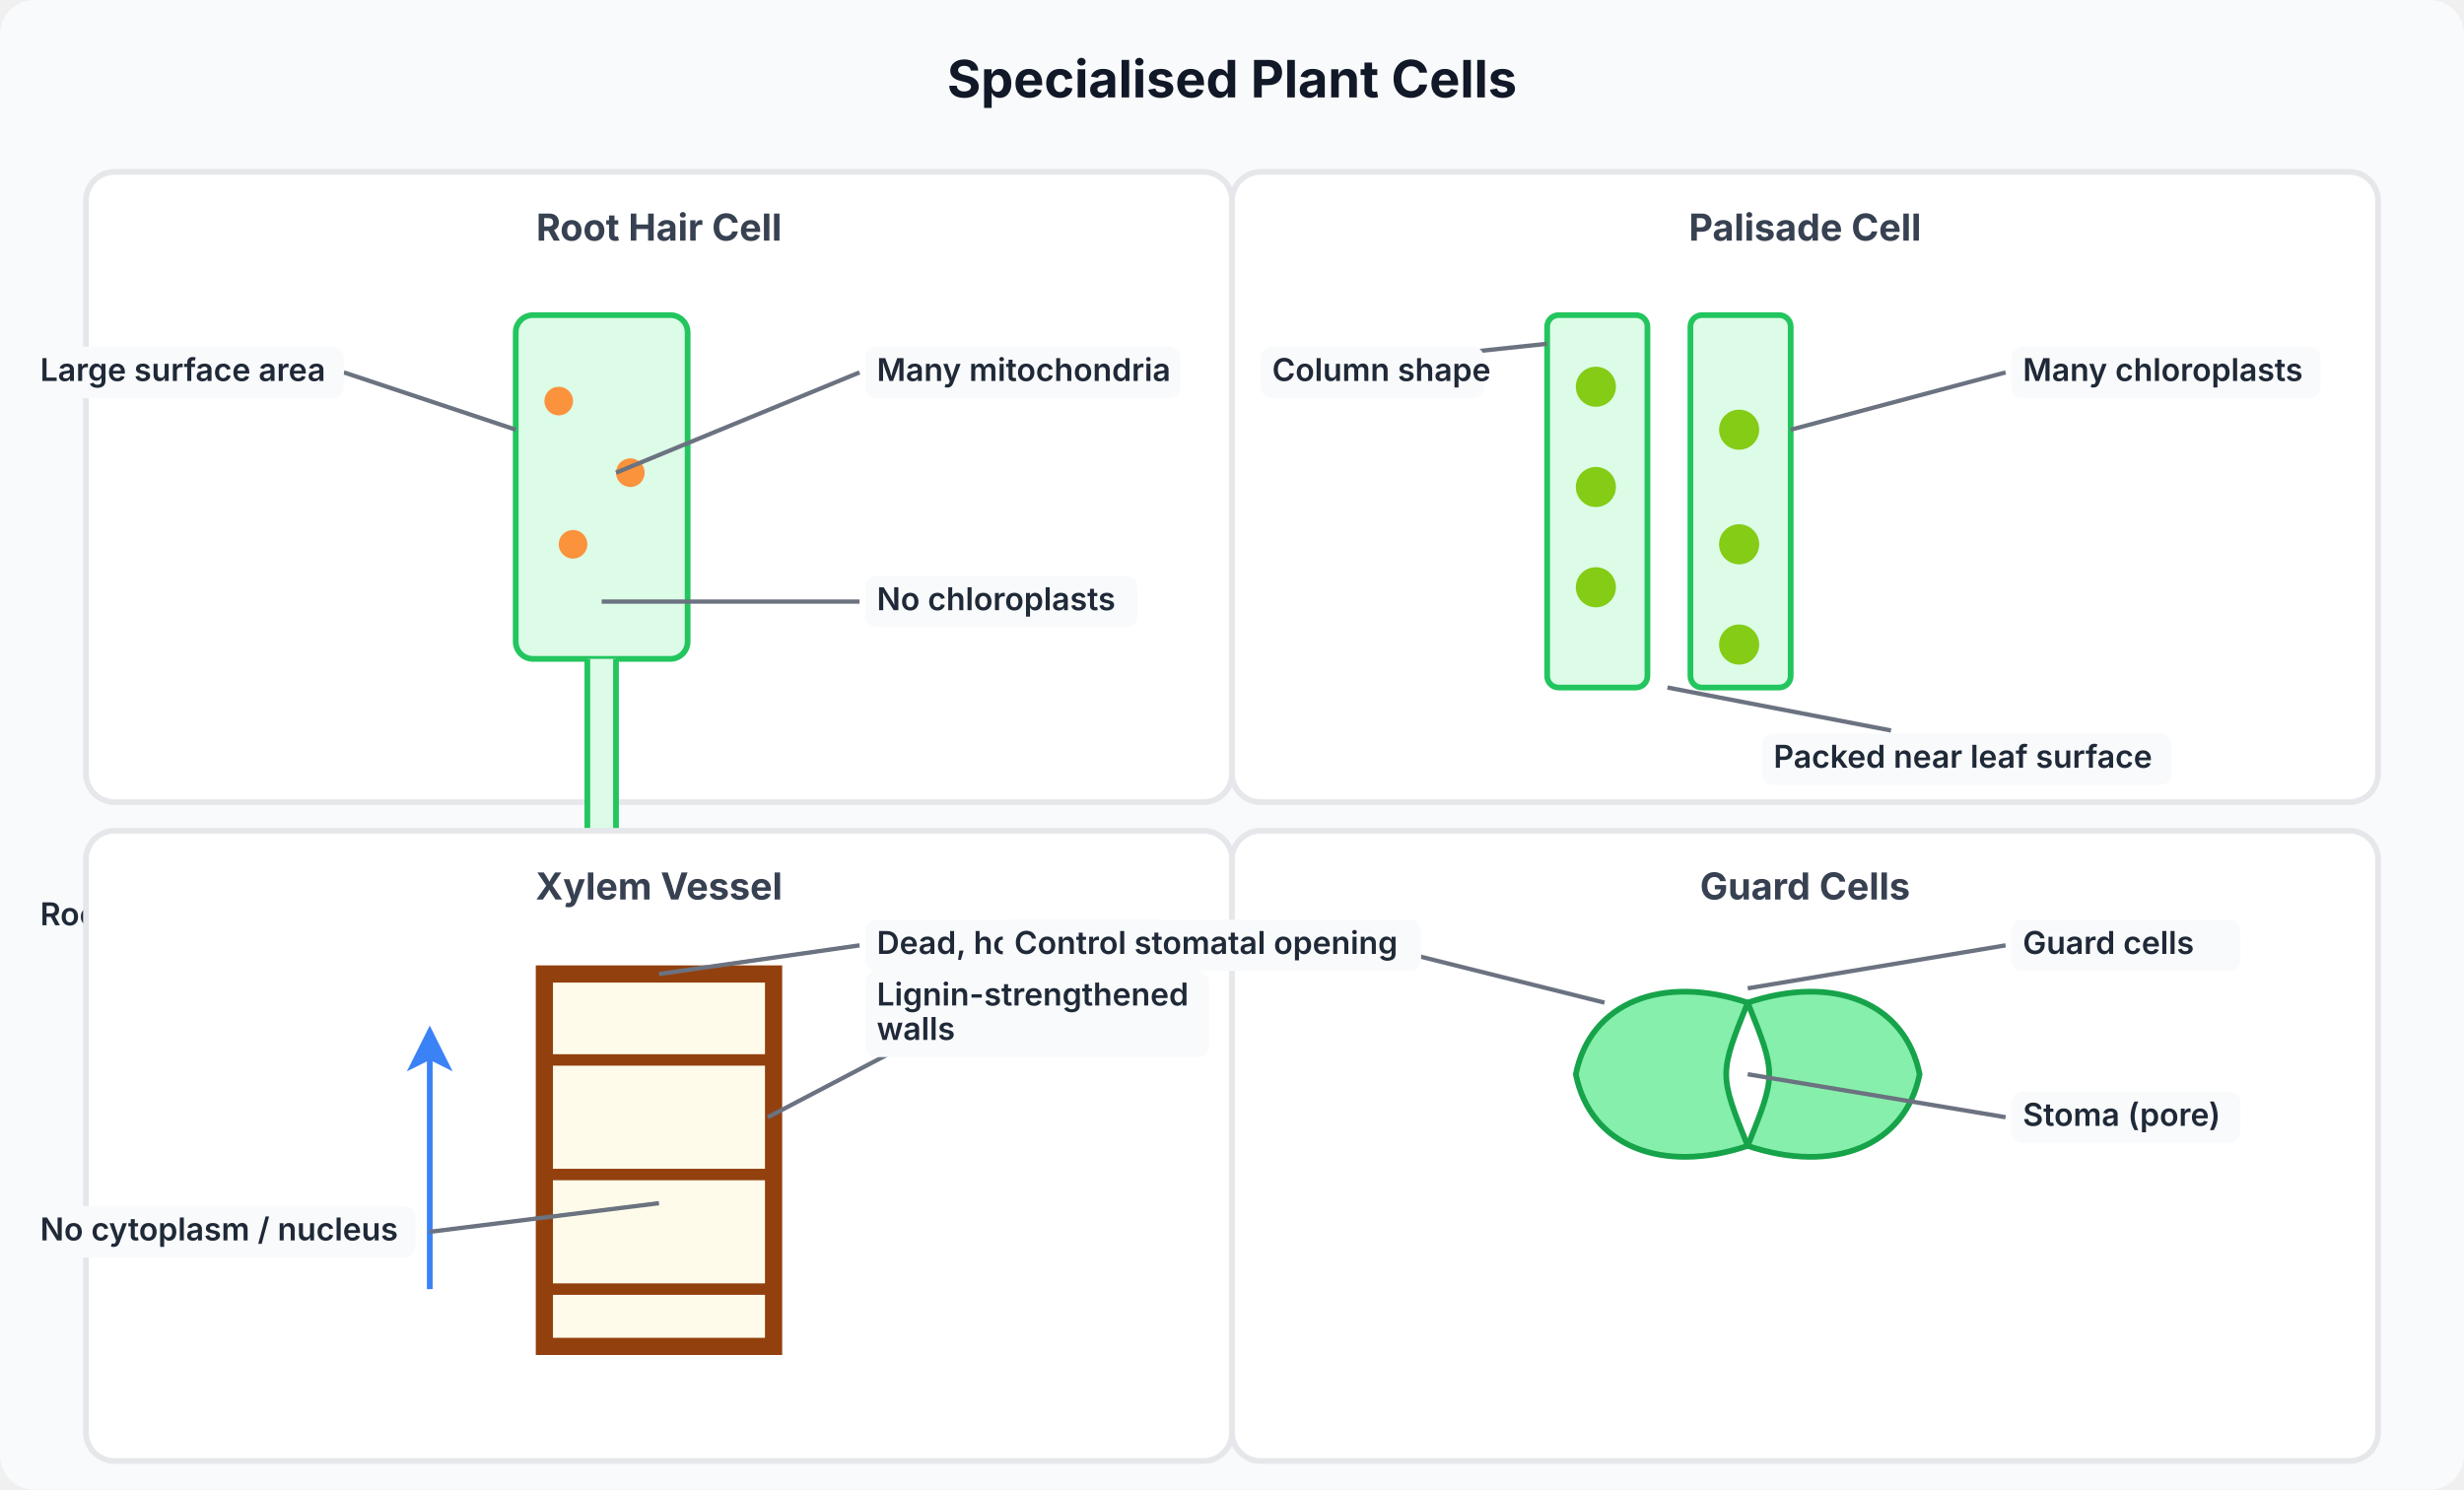
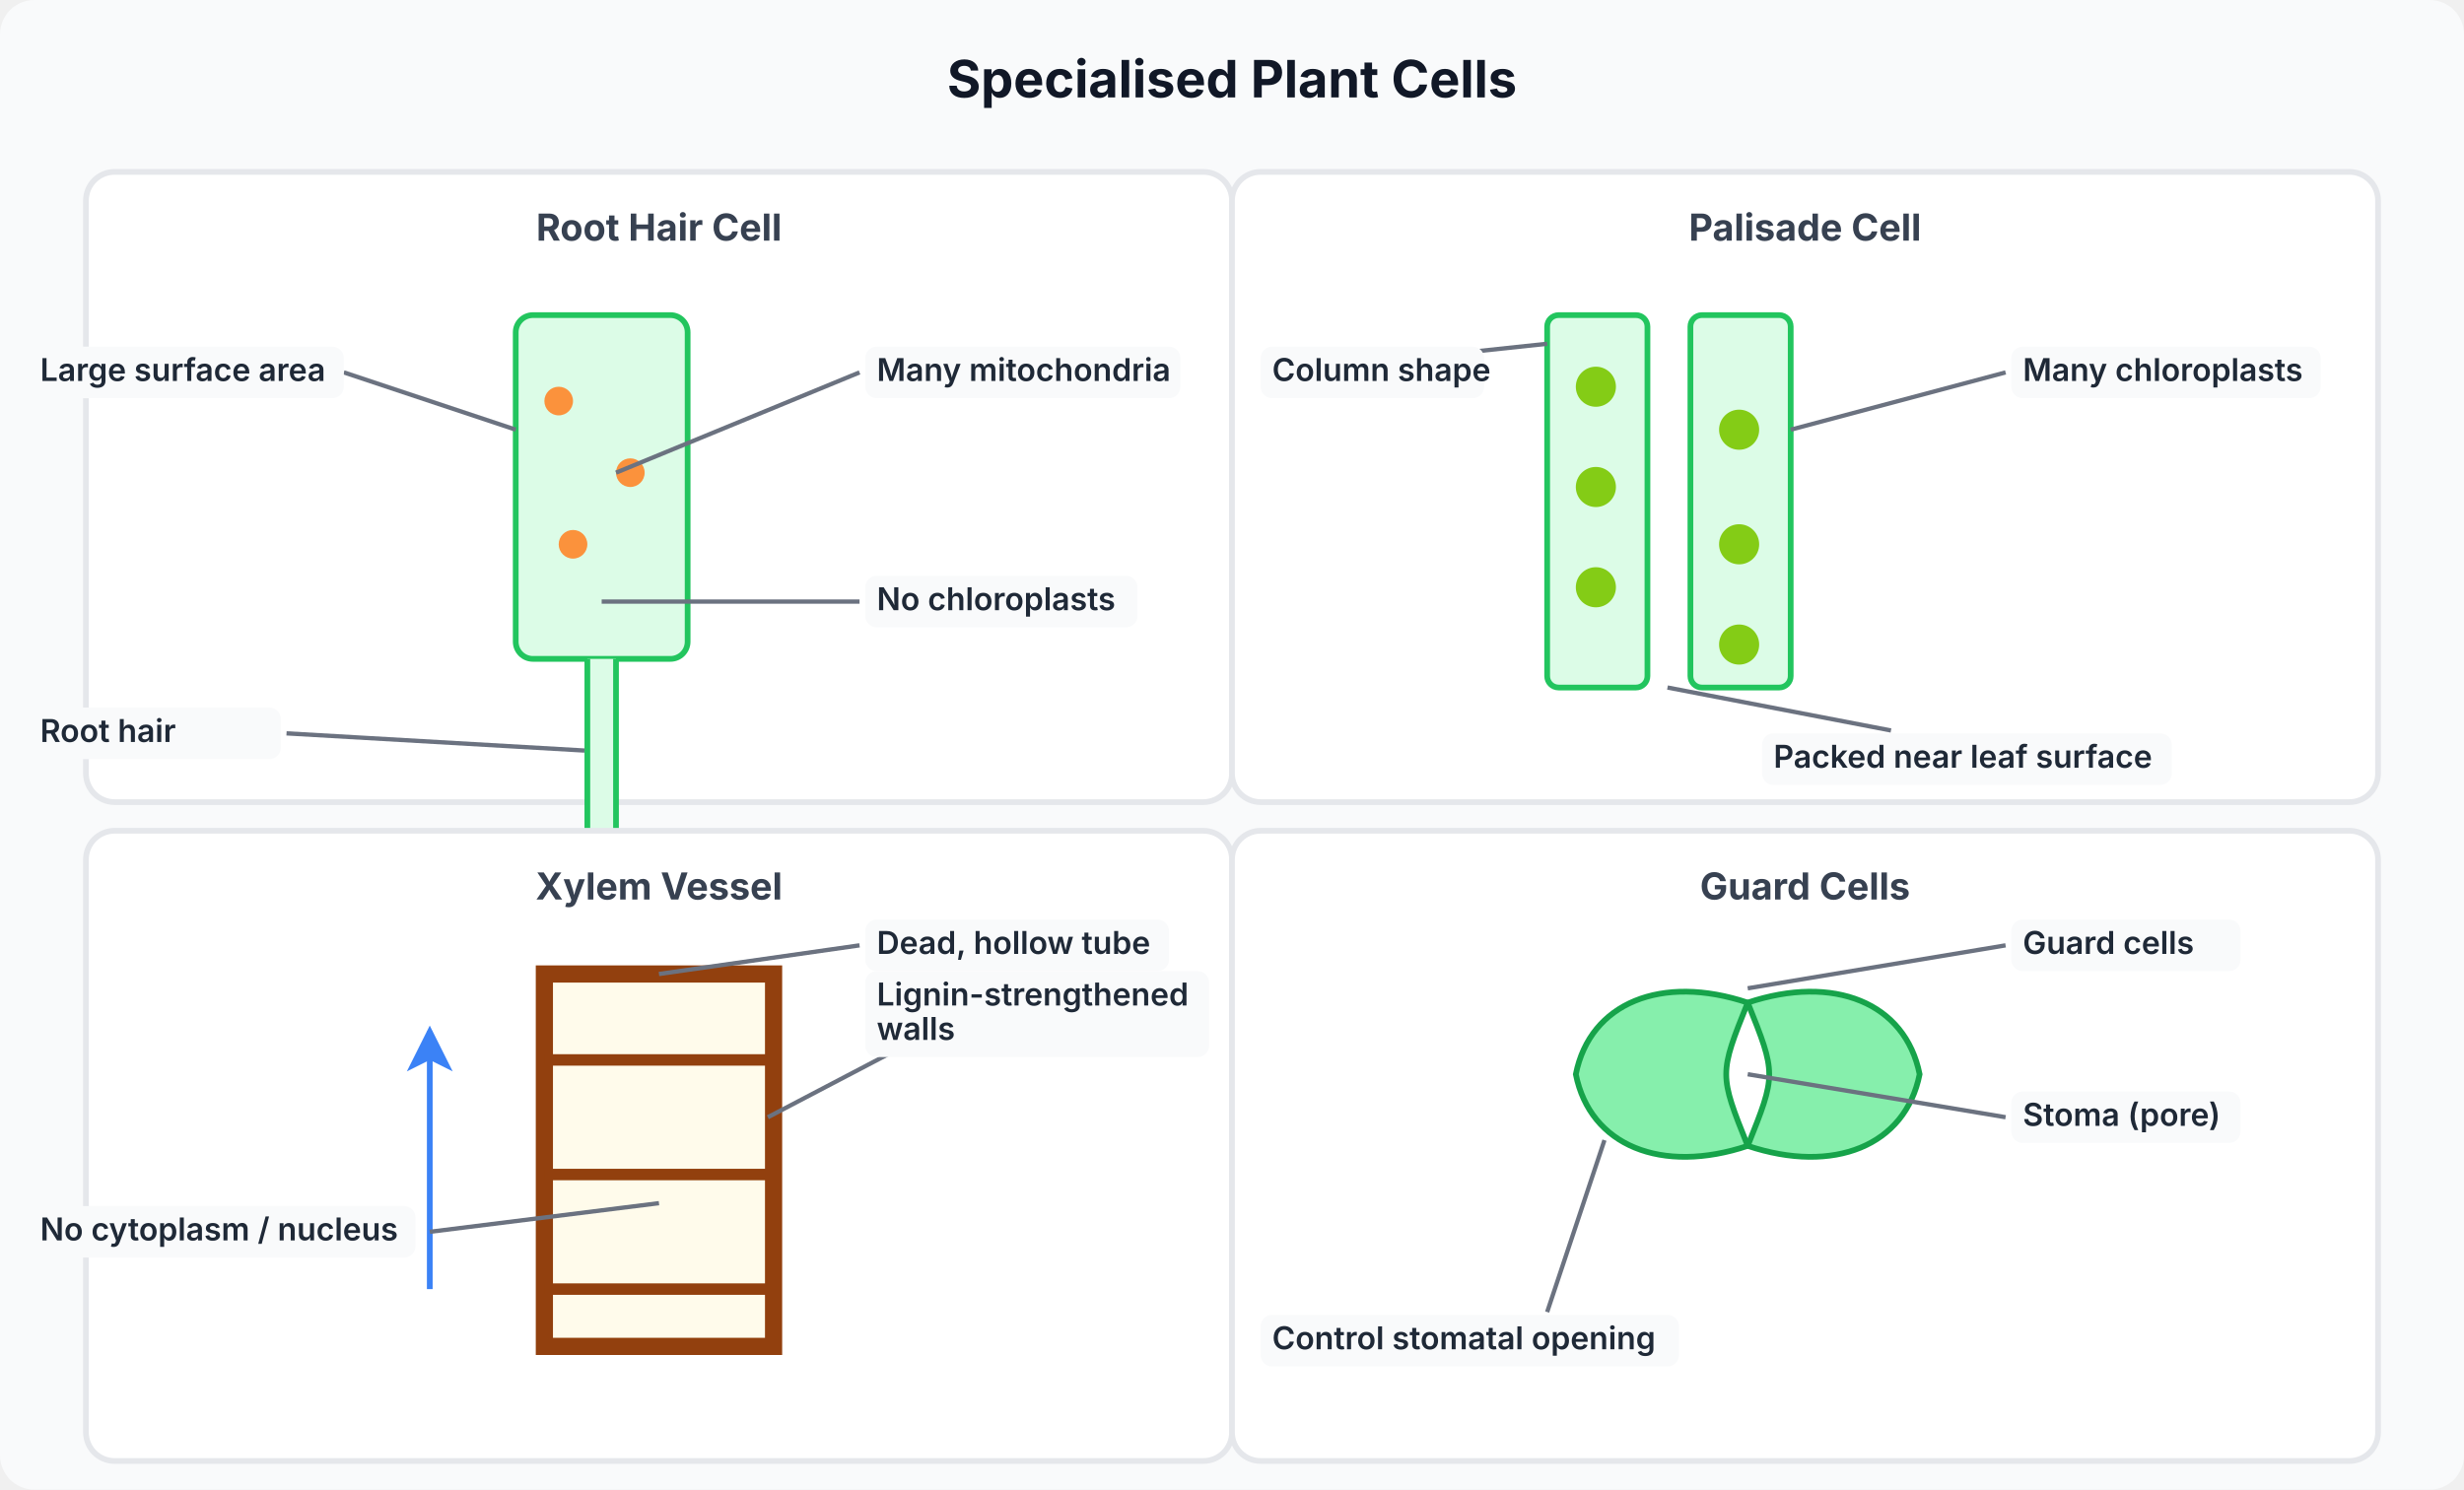
<svg xmlns="http://www.w3.org/2000/svg" viewBox="0 0 860 520" role="img" aria-labelledby="title desc">
  <defs>
    <style>
      .label { font-family: system-ui, -apple-system, BlinkMacSystemFont, sans-serif; font-size: 11px; font-weight: 600; fill: #1f2937; }
      .sublabel { font-family: system-ui, -apple-system, BlinkMacSystemFont, sans-serif; font-size: 10px; fill: #4b5563; }
      .title { font-family: system-ui, -apple-system, BlinkMacSystemFont, sans-serif; font-size: 18px; font-weight: 700; fill: #111827; }
      .panel-title { font-family: system-ui, -apple-system, BlinkMacSystemFont, sans-serif; font-size: 13px; font-weight: 700; fill: #374151; }
      .line { stroke: #6b7280; stroke-width: 1.5; fill: none; }
      .label-bg { fill: #f9fafb; }
      .box { fill: #ffffff; stroke: #e5e7eb; stroke-width: 2; }
    </style>
    <marker id="arrow-blue" markerWidth="8" markerHeight="8" refX="7" refY="4" orient="auto">
      <path d="M0,0 L8,4 L0,8 L2,4 Z" fill="#3b82f6" />
    </marker>
  </defs>
  <rect width="860" height="520" fill="#f9fafb" rx="12" />
  <text x="430" y="34" text-anchor="middle" class="title">Specialised Plant Cells</text>
  <rect x="30" y="60" width="400" height="220" class="box" rx="10" />
  <text x="230" y="84" text-anchor="middle" class="panel-title">Root Hair Cell</text>
  <rect x="180" y="110" width="60" height="120" fill="#dcfce7" stroke="#22c55e" stroke-width="2" rx="6" />
  <path d="M205,230 L205,300 C205,308 215,308 215,300 L215,230" fill="#dcfce7" stroke="#22c55e" stroke-width="2" />
  <circle cx="195" cy="140" r="5" fill="#fb923c" />
  <circle cx="220" cy="165" r="5" fill="#fb923c" />
  <circle cx="200" cy="190" r="5" fill="#fb923c" />
  <rect x="70" y="305" width="290" height="10" fill="#92400e" opacity="0.25" rx="2" />
-   <line x1="210" y1="304" x2="120" y2="320" class="line" />
-   <rect x="10" y="311" width="88" height="18" rx="4" class="label-bg" />
-   <text x="14" y="323" class="label">Root hair</text>
+   <line x1="204" y1="262" x2="100" y2="256" stroke="#6b7280" stroke-width="1.5" />
+   <rect x="10" y="247" width="88" height="18" rx="4" class="label-bg" />
+   <text x="14" y="259" class="label">Root hair</text>
  <line x1="180" y1="150" x2="120" y2="130" class="line" />
  <rect x="10" y="121" width="110" height="18" rx="4" class="label-bg" />
  <text x="14" y="133" class="label">Large surface area</text>
  <line x1="215" y1="165" x2="300" y2="130" class="line" />
  <rect x="302" y="121" width="110" height="18" rx="4" class="label-bg" />
  <text x="306" y="133" class="label">Many mitochondria</text>
  <line x1="210" y1="210" x2="300" y2="210" class="line" />
  <rect x="302" y="201" width="95" height="18" rx="4" class="label-bg" />
  <text x="306" y="213" class="label">No chloroplasts</text>
  <rect x="430" y="60" width="400" height="220" class="box" rx="10" />
  <text x="630" y="84" text-anchor="middle" class="panel-title">Palisade Cell</text>
  <rect x="540" y="110" width="35" height="130" fill="#dcfce7" stroke="#22c55e" stroke-width="2" rx="4" />
  <rect x="590" y="110" width="35" height="130" fill="#dcfce7" stroke="#22c55e" stroke-width="2" rx="4" />
  <circle cx="557" cy="135" r="7" fill="#84cc16" />
  <circle cx="557" cy="170" r="7" fill="#84cc16" />
  <circle cx="557" cy="205" r="7" fill="#84cc16" />
  <circle cx="607" cy="150" r="7" fill="#84cc16" />
  <circle cx="607" cy="190" r="7" fill="#84cc16" />
  <circle cx="607" cy="225" r="7" fill="#84cc16" />
  <line x1="540" y1="120" x2="446" y2="130" class="line" />
  <rect x="440" y="121" width="78" height="18" rx="4" class="label-bg" />
  <text x="444" y="133" class="label">Column shape</text>
  <line x1="625" y1="150" x2="700" y2="130" class="line" />
  <rect x="702" y="121" width="108" height="18" rx="4" class="label-bg" />
  <text x="706" y="133" class="label">Many chloroplasts</text>
  <line x1="582" y1="240" x2="660" y2="255" class="line" />
  <rect x="615" y="256" width="143" height="18" rx="4" class="label-bg" />
  <text x="619" y="268" class="label">Packed near leaf surface</text>
  <rect x="30" y="290" width="400" height="220" class="box" rx="10" />
  <text x="230" y="314" text-anchor="middle" class="panel-title">Xylem Vessel</text>
  <rect x="190" y="340" width="80" height="130" fill="#fffbeb" stroke="#92400e" stroke-width="6" />
  <line x1="190" y1="370" x2="270" y2="370" stroke="#92400e" stroke-width="4" />
  <line x1="190" y1="410" x2="270" y2="410" stroke="#92400e" stroke-width="4" />
  <line x1="190" y1="450" x2="270" y2="450" stroke="#92400e" stroke-width="4" />
  <line x1="150" y1="450" x2="150" y2="360" stroke="#3b82f6" stroke-width="2" marker-end="url(#arrow-blue)" />
  <line x1="230" y1="340" x2="300" y2="330" class="line" />
  <rect x="302" y="321" width="106" height="18" rx="4" class="label-bg" />
  <text x="306" y="333" class="label">Dead, hollow tube</text>
  <line x1="268" y1="390" x2="310" y2="368" class="line" />
  <rect x="302" y="339" width="120" height="30" rx="4" class="label-bg" />
  <text x="306" y="351" class="label">Lignin-strengthened</text>
  <text x="306" y="363" class="label">walls</text>
  <line x1="230" y1="420" x2="150" y2="430" class="line" />
  <rect x="10" y="421" width="135" height="18" rx="4" class="label-bg" />
  <text x="14" y="433" class="label">No cytoplasm / nucleus</text>
  <rect x="430" y="290" width="400" height="220" class="box" rx="10" />
  <text x="630" y="314" text-anchor="middle" class="panel-title">Guard Cells</text>
  <path d="M610,350 C580,340 555,350 550,375 C555,400 580,410 610,400 C600,375 600,375 610,350 Z" fill="#86efac" stroke="#16a34a" stroke-width="2" />
  <path d="M610,350 C640,340 665,350 670,375 C665,400 640,410 610,400 C620,375 620,375 610,350 Z" fill="#86efac" stroke="#16a34a" stroke-width="2" />
  <line x1="610" y1="345" x2="700" y2="330" class="line" />
  <rect x="702" y="321" width="80" height="18" rx="4" class="label-bg" />
  <text x="706" y="333" class="label">Guard cells</text>
  <line x1="610" y1="375" x2="700" y2="390" class="line" />
  <rect x="702" y="381" width="80" height="18" rx="4" class="label-bg" />
  <text x="706" y="393" class="label">Stoma (pore)</text>
-   <line x1="560" y1="350" x2="480" y2="330" class="line" />
-   <rect x="350" y="321" width="146" height="18" rx="4" class="label-bg" />
-   <text x="354" y="333" class="label">Control stomatal opening</text>
+   <line x1="560" y1="398" x2="540" y2="458" class="line" />
+   <rect x="440" y="459" width="146" height="18" rx="4" class="label-bg" />
+   <text x="444" y="471" class="label">Control stomatal opening</text>
</svg>
